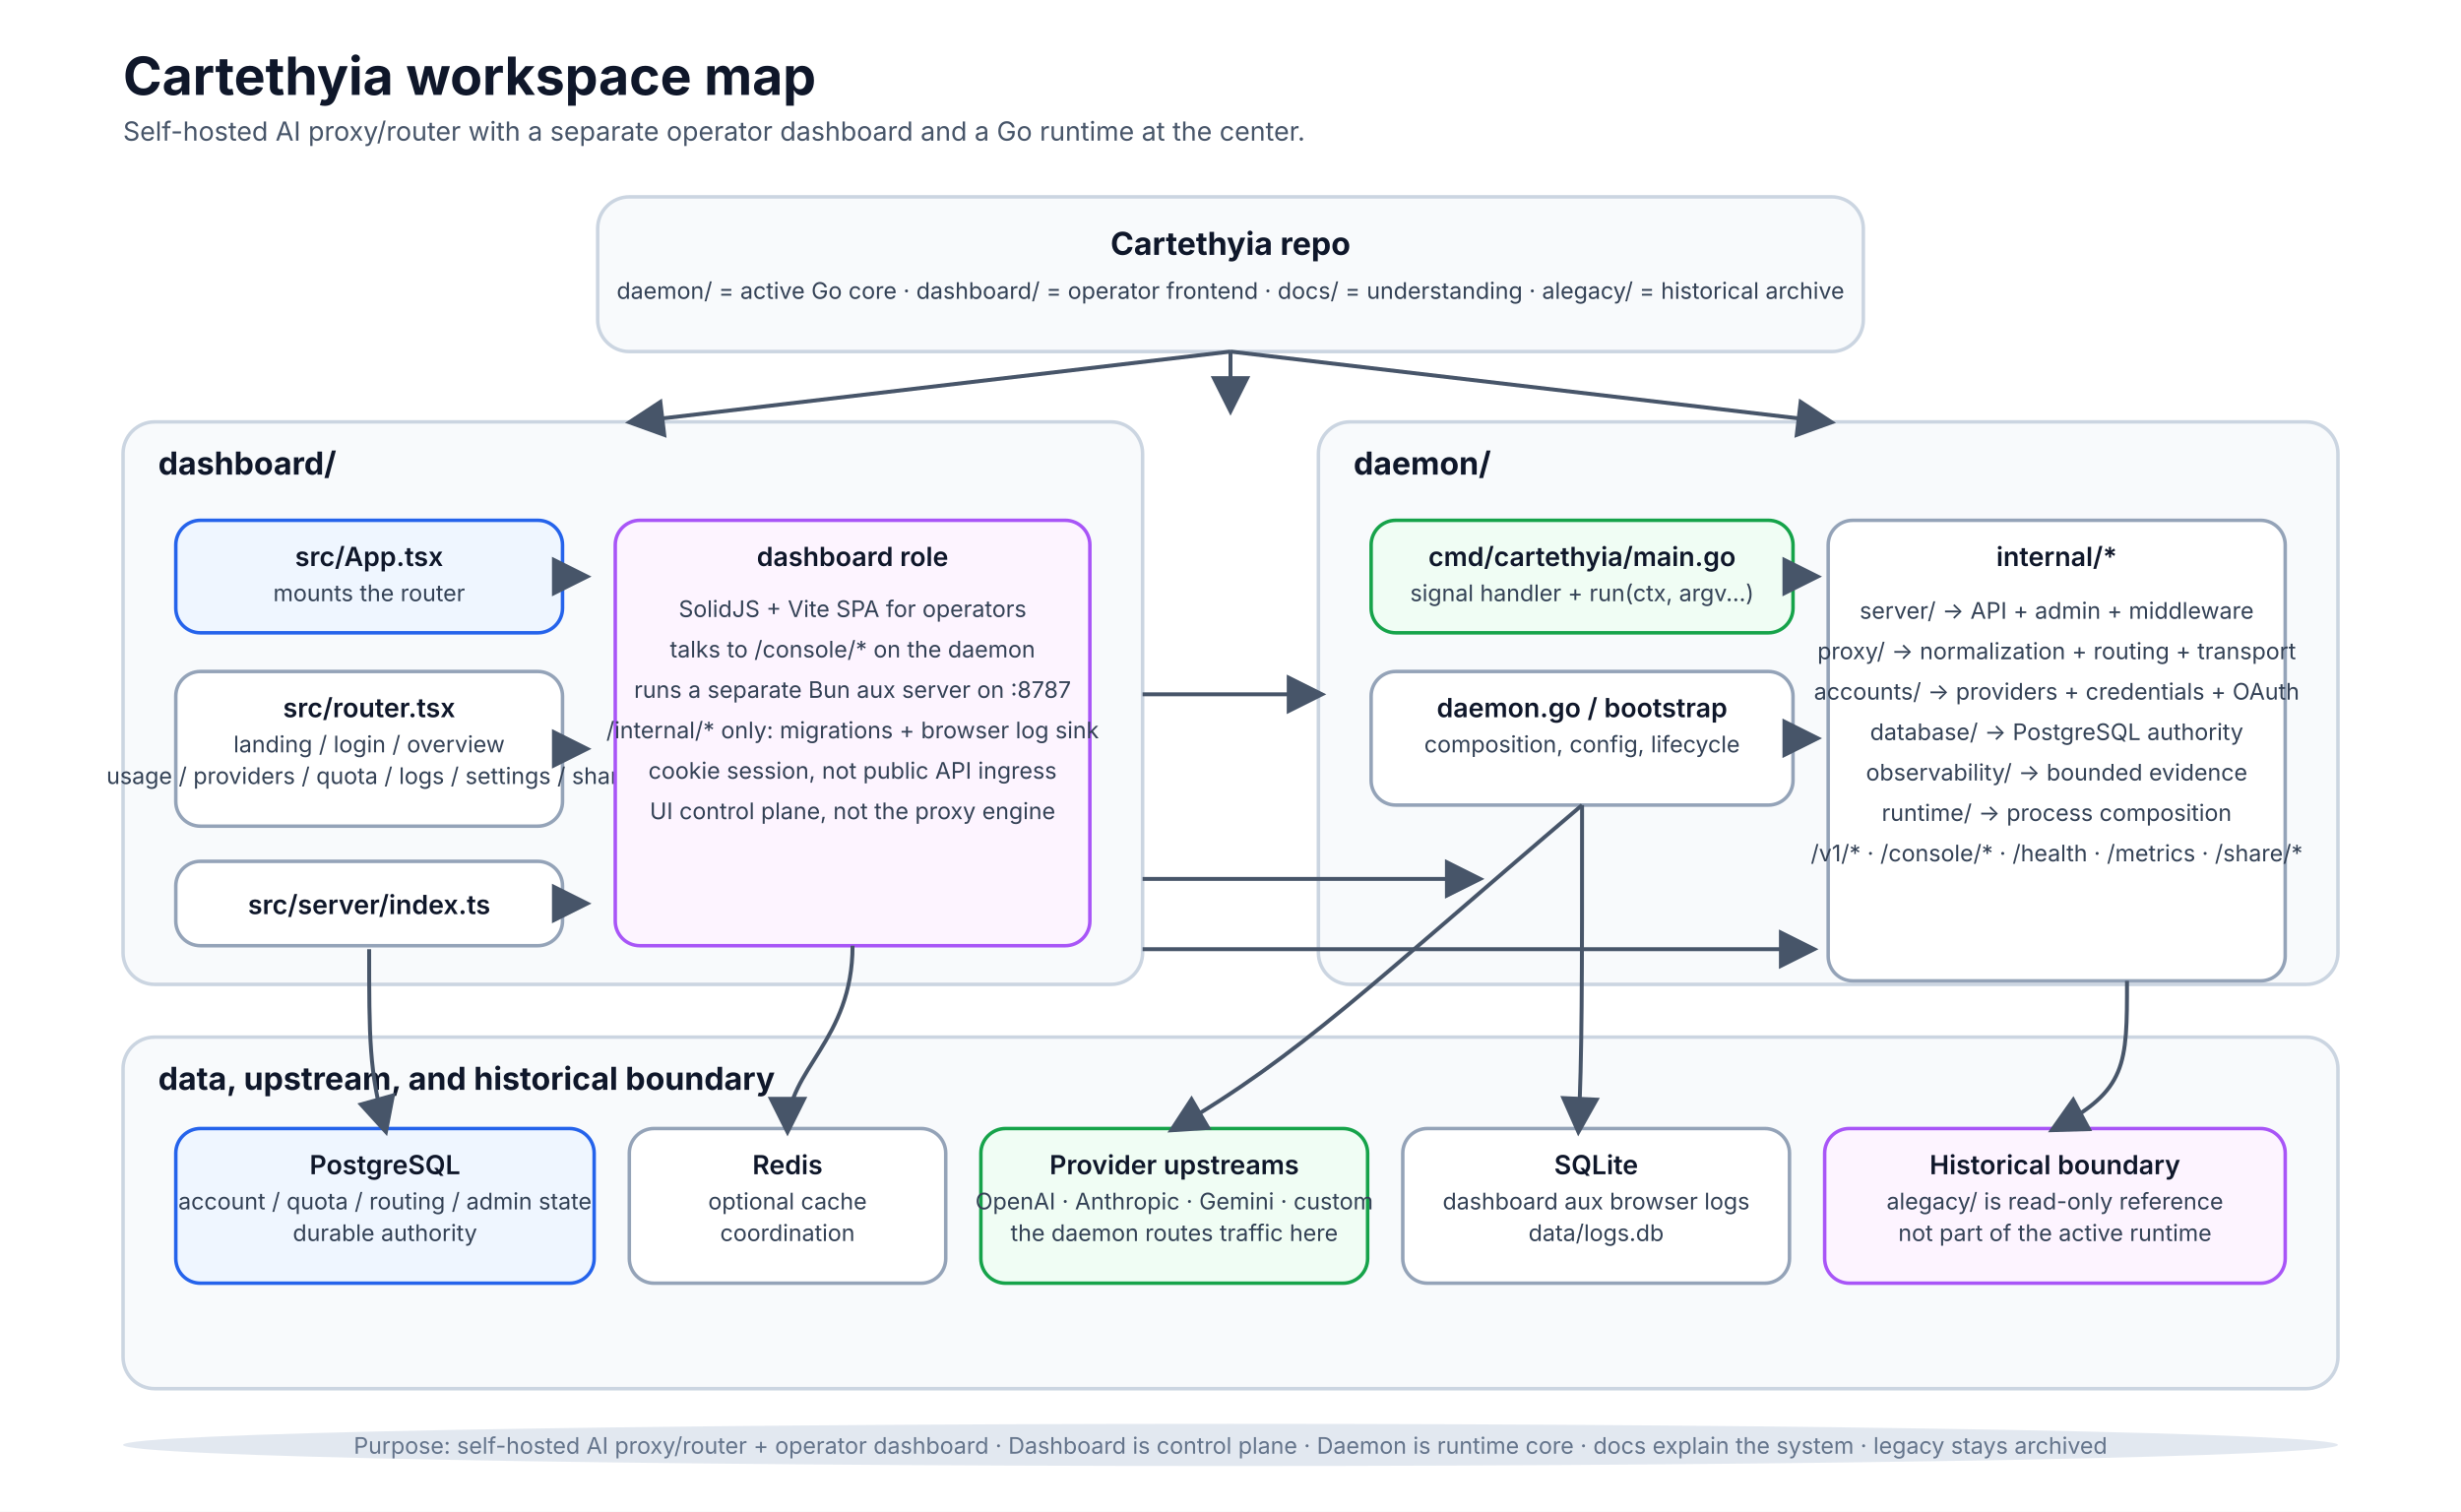
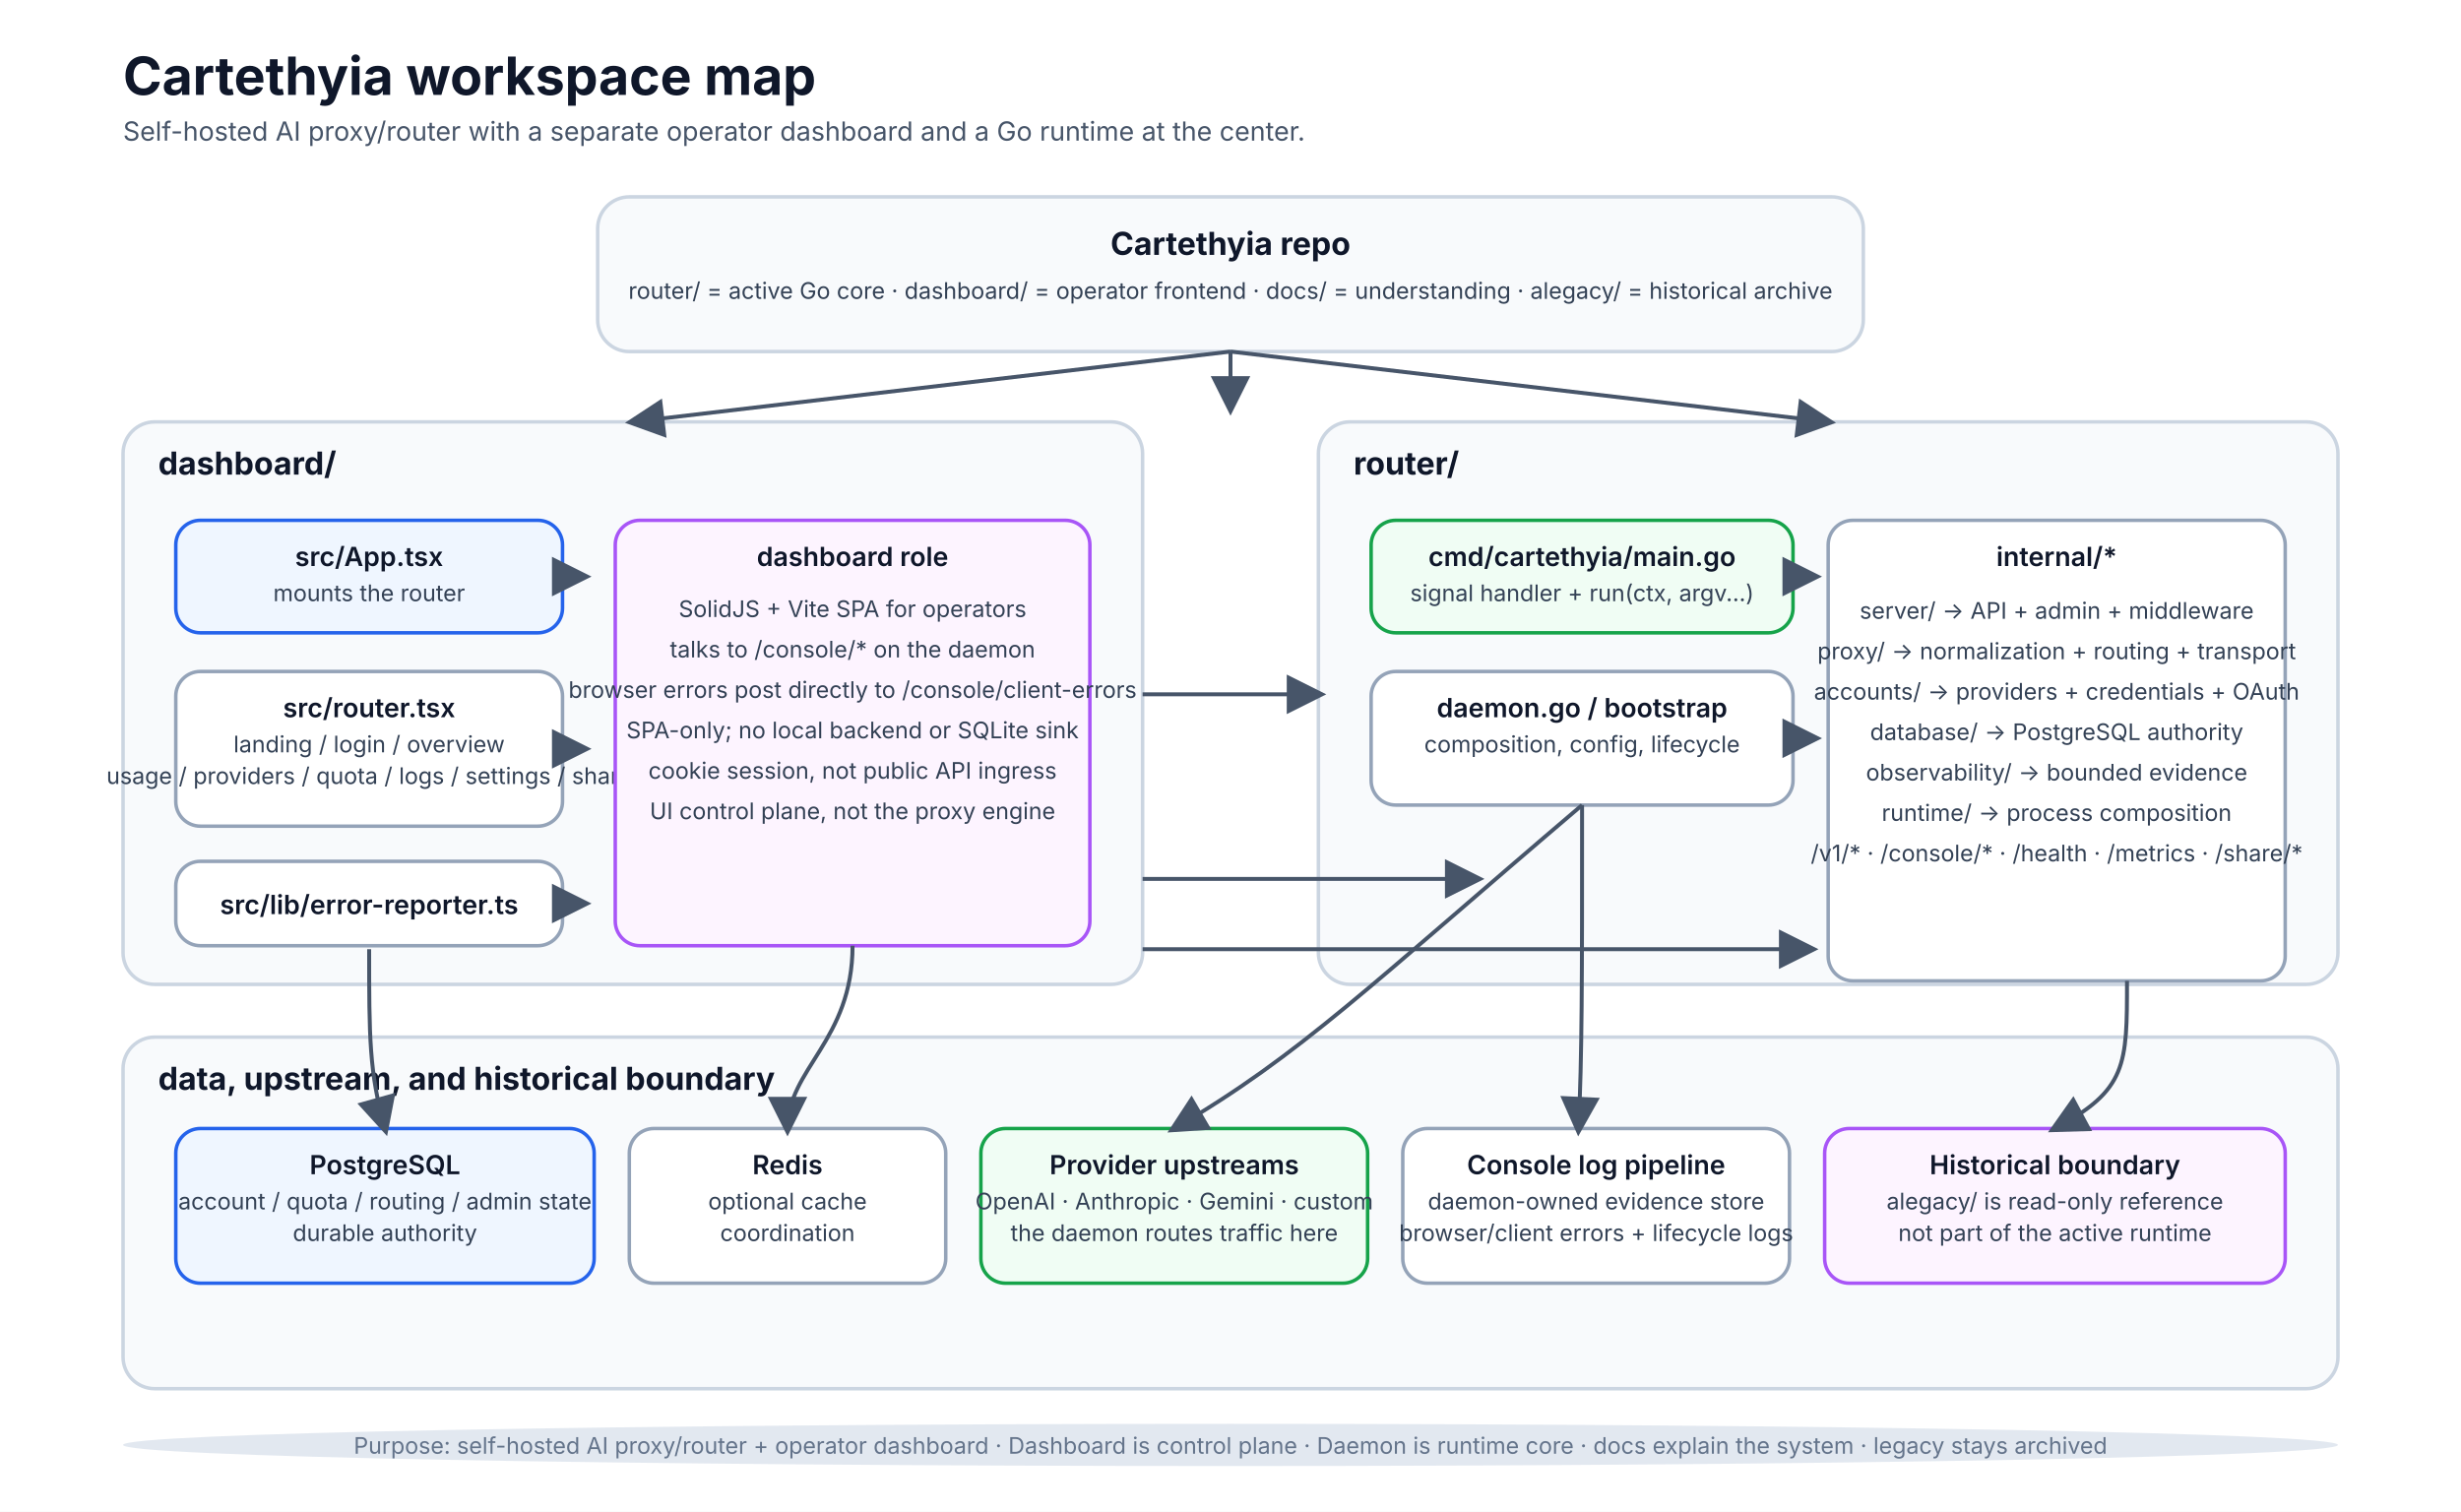
<svg xmlns="http://www.w3.org/2000/svg" width="1400" height="860" viewBox="0 0 1400 860" role="img" aria-labelledby="title desc">
  <defs>
    <marker id="arrow" markerWidth="10" markerHeight="10" refX="8" refY="5" orient="auto" markerUnits="strokeWidth">
      <path d="M0,0 L10,5 L0,10 z" fill="#475569" />
    </marker>
    <style>
      .bg { fill: #ffffff; }
      .title { font: 700 30px Inter, ui-sans-serif, system-ui, -apple-system, BlinkMacSystemFont, "Segoe UI", sans-serif; fill: #0f172a; }
      .subtitle { font: 400 15px Inter, ui-sans-serif, system-ui, -apple-system, BlinkMacSystemFont, "Segoe UI", sans-serif; fill: #475569; }
      .section { font: 700 18px Inter, ui-sans-serif, system-ui, -apple-system, BlinkMacSystemFont, "Segoe UI", sans-serif; fill: #0f172a; }
      .label { font: 600 15px Inter, ui-sans-serif, system-ui, -apple-system, BlinkMacSystemFont, "Segoe UI", sans-serif; fill: #0f172a; }
      .small { font: 400 13px Inter, ui-sans-serif, system-ui, -apple-system, BlinkMacSystemFont, "Segoe UI", sans-serif; fill: #334155; }
      .muted { fill: #64748b; }
      .frame { fill: #f8fafc; stroke: #cbd5e1; stroke-width: 2; rx: 18; }
      .panel { fill: #ffffff; stroke: #94a3b8; stroke-width: 2; rx: 14; }
      .accent { fill: #eff6ff; stroke: #2563eb; stroke-width: 2; rx: 14; }
      .accent2 { fill: #f0fdf4; stroke: #16a34a; stroke-width: 2; rx: 14; }
      .accent3 { fill: #fdf4ff; stroke: #a855f7; stroke-width: 2; rx: 14; }
      .line { stroke: #475569; stroke-width: 2.25; fill: none; marker-end: url(#arrow); }
      .dashed { stroke: #64748b; stroke-width: 2; stroke-dasharray: 6 6; fill: none; marker-end: url(#arrow); }
      .pill { fill: #e2e8f0; rx: 999; }
    </style>
  </defs>
  <rect class="bg" x="0" y="0" width="1400" height="860" />
  <text class="title" x="70" y="54">Cartethyia workspace map</text>
  <text class="subtitle" x="70" y="80">Self-hosted AI proxy/router with a separate operator dashboard and a Go runtime at the center.</text>
  <rect class="frame" x="340" y="112" width="720" height="88" rx="18" />
  <text class="section" x="700" y="145" text-anchor="middle">Cartethyia repo</text>
-   <text class="small" x="700" y="170" text-anchor="middle">daemon/ = active Go core · dashboard/ = operator frontend · docs/ = understanding · alegacy/ = historical archive</text>
+   <text class="small" x="700" y="170" text-anchor="middle">router/ = active Go core · dashboard/ = operator frontend · docs/ = understanding · alegacy/ = historical archive</text>
  <rect class="frame" x="70" y="240" width="580" height="320" rx="18" />
  <rect class="frame" x="750" y="240" width="580" height="320" rx="18" />
  <rect class="frame" x="70" y="590" width="1260" height="200" rx="18" />
  <text class="section" x="90" y="270">dashboard/</text>
-   <text class="section" x="770" y="270">daemon/</text>
+   <text class="section" x="770" y="270">router/</text>
  <text class="section" x="90" y="620">data, upstream, and historical boundary</text>
  <rect class="accent" x="100" y="296" width="220" height="64" rx="14" />
  <text class="label" x="210" y="322" text-anchor="middle">src/App.tsx</text>
  <text class="small" x="210" y="342" text-anchor="middle">mounts the router</text>
  <rect class="panel" x="100" y="382" width="220" height="88" rx="14" />
  <text class="label" x="210" y="408" text-anchor="middle">src/router.tsx</text>
  <text class="small" x="210" y="428" text-anchor="middle">landing / login / overview</text>
  <text class="small" x="210" y="446" text-anchor="middle">usage / providers / quota / logs / settings / share</text>
  <rect class="panel" x="100" y="490" width="220" height="48" rx="14" />
-   <text class="label" x="210" y="520" text-anchor="middle">src/server/index.ts</text>
+   <text class="label" x="210" y="520" text-anchor="middle">src/lib/error-reporter.ts</text>
  <rect class="accent3" x="350" y="296" width="270" height="242" rx="14" />
  <text class="label" x="485" y="322" text-anchor="middle">dashboard role</text>
  <text class="small" x="485" y="351" text-anchor="middle">SolidJS + Vite SPA for operators</text>
  <text class="small" x="485" y="374" text-anchor="middle">talks to /console/* on the daemon</text>
-   <text class="small" x="485" y="397" text-anchor="middle">runs a separate Bun aux server on :8787</text>
-   <text class="small" x="485" y="420" text-anchor="middle">/internal/* only: migrations + browser log sink</text>
+   <text class="small" x="485" y="397" text-anchor="middle">browser errors post directly to /console/client-errors</text>
+   <text class="small" x="485" y="420" text-anchor="middle">SPA-only; no local backend or SQLite sink</text>
  <text class="small" x="485" y="443" text-anchor="middle">cookie session, not public API ingress</text>
  <text class="small" x="485" y="466" text-anchor="middle">UI control plane, not the proxy engine</text>
  <rect class="accent2" x="780" y="296" width="240" height="64" rx="14" />
  <text class="label" x="900" y="322" text-anchor="middle">cmd/cartethyia/main.go</text>
  <text class="small" x="900" y="342" text-anchor="middle">signal handler + run(ctx, argv...)</text>
  <rect class="panel" x="780" y="382" width="240" height="76" rx="14" />
  <text class="label" x="900" y="408" text-anchor="middle">daemon.go / bootstrap</text>
  <text class="small" x="900" y="428" text-anchor="middle">composition, config, lifecycle</text>
  <rect class="panel" x="1040" y="296" width="260" height="262" rx="14" />
  <text class="label" x="1170" y="322" text-anchor="middle">internal/*</text>
  <text class="small" x="1170" y="352" text-anchor="middle">server/ → API + admin + middleware</text>
  <text class="small" x="1170" y="375" text-anchor="middle">proxy/ → normalization + routing + transport</text>
  <text class="small" x="1170" y="398" text-anchor="middle">accounts/ → providers + credentials + OAuth</text>
  <text class="small" x="1170" y="421" text-anchor="middle">database/ → PostgreSQL authority</text>
  <text class="small" x="1170" y="444" text-anchor="middle">observability/ → bounded evidence</text>
  <text class="small" x="1170" y="467" text-anchor="middle">runtime/ → process composition</text>
  <text class="small" x="1170" y="490" text-anchor="middle">/v1/* · /console/* · /health · /metrics · /share/*</text>
  <path class="line" d="M700 200 L700 232" />
  <path class="line" d="M700 200 L360 240" />
  <path class="line" d="M700 200 L1040 240" />
  <path class="line" d="M320 328 L332 328" />
  <path class="line" d="M320 426 L332 426" />
  <path class="line" d="M320 514 L332 514" />
  <path class="line" d="M1020 328 L1032 328" />
  <path class="line" d="M1020 420 L1032 420" />
  <path class="line" d="M650 395 C690 395, 720 395, 750 395" />
  <path class="line" d="M650 500 C740 500, 790 500, 840 500" />
  <path class="line" d="M650 540 C760 540, 860 540, 1030 540" />
  <rect class="accent" x="100" y="642" width="238" height="88" rx="14" />
  <text class="label" x="219" y="668" text-anchor="middle">PostgreSQL</text>
  <text class="small" x="219" y="688" text-anchor="middle">account / quota / routing / admin state</text>
  <text class="small" x="219" y="706" text-anchor="middle">durable authority</text>
  <rect class="panel" x="358" y="642" width="180" height="88" rx="14" />
  <text class="label" x="448" y="668" text-anchor="middle">Redis</text>
  <text class="small" x="448" y="688" text-anchor="middle">optional cache</text>
  <text class="small" x="448" y="706" text-anchor="middle">coordination</text>
  <rect class="accent2" x="558" y="642" width="220" height="88" rx="14" />
  <text class="label" x="668" y="668" text-anchor="middle">Provider upstreams</text>
  <text class="small" x="668" y="688" text-anchor="middle">OpenAI · Anthropic · Gemini · custom</text>
  <text class="small" x="668" y="706" text-anchor="middle">the daemon routes traffic here</text>
  <rect class="panel" x="798" y="642" width="220" height="88" rx="14" />
-   <text class="label" x="908" y="668" text-anchor="middle">SQLite</text>
-   <text class="small" x="908" y="688" text-anchor="middle">dashboard aux browser logs</text>
-   <text class="small" x="908" y="706" text-anchor="middle">data/logs.db</text>
+   <text class="label" x="908" y="668" text-anchor="middle">Console log pipeline</text>
+   <text class="small" x="908" y="688" text-anchor="middle">daemon-owned evidence store</text>
+   <text class="small" x="908" y="706" text-anchor="middle">browser/client errors + lifecycle logs</text>
  <rect class="accent3" x="1038" y="642" width="262" height="88" rx="14" />
  <text class="label" x="1169" y="668" text-anchor="middle">Historical boundary</text>
  <text class="small" x="1169" y="688" text-anchor="middle">alegacy/ is read-only reference</text>
  <text class="small" x="1169" y="706" text-anchor="middle">not part of the active runtime</text>
  <path class="line" d="M900 458 C900 560, 900 600, 898 642" />
  <path class="line" d="M900 458 C780 560, 740 600, 668 642" />
  <path class="line" d="M210 540 C210 590, 210 610, 219 642" />
  <path class="line" d="M485 538 C485 592, 448 608, 448 642" />
  <path class="line" d="M1210 558 C1210 606, 1210 620, 1169 642" />
  <rect class="pill" x="70" y="810" width="1260" height="24" rx="12" />
  <text class="small muted" x="700" y="827" text-anchor="middle">Purpose: self-hosted AI proxy/router + operator dashboard · Dashboard is control plane · Daemon is runtime core · docs explain the system · legacy stays archived</text>
</svg>
